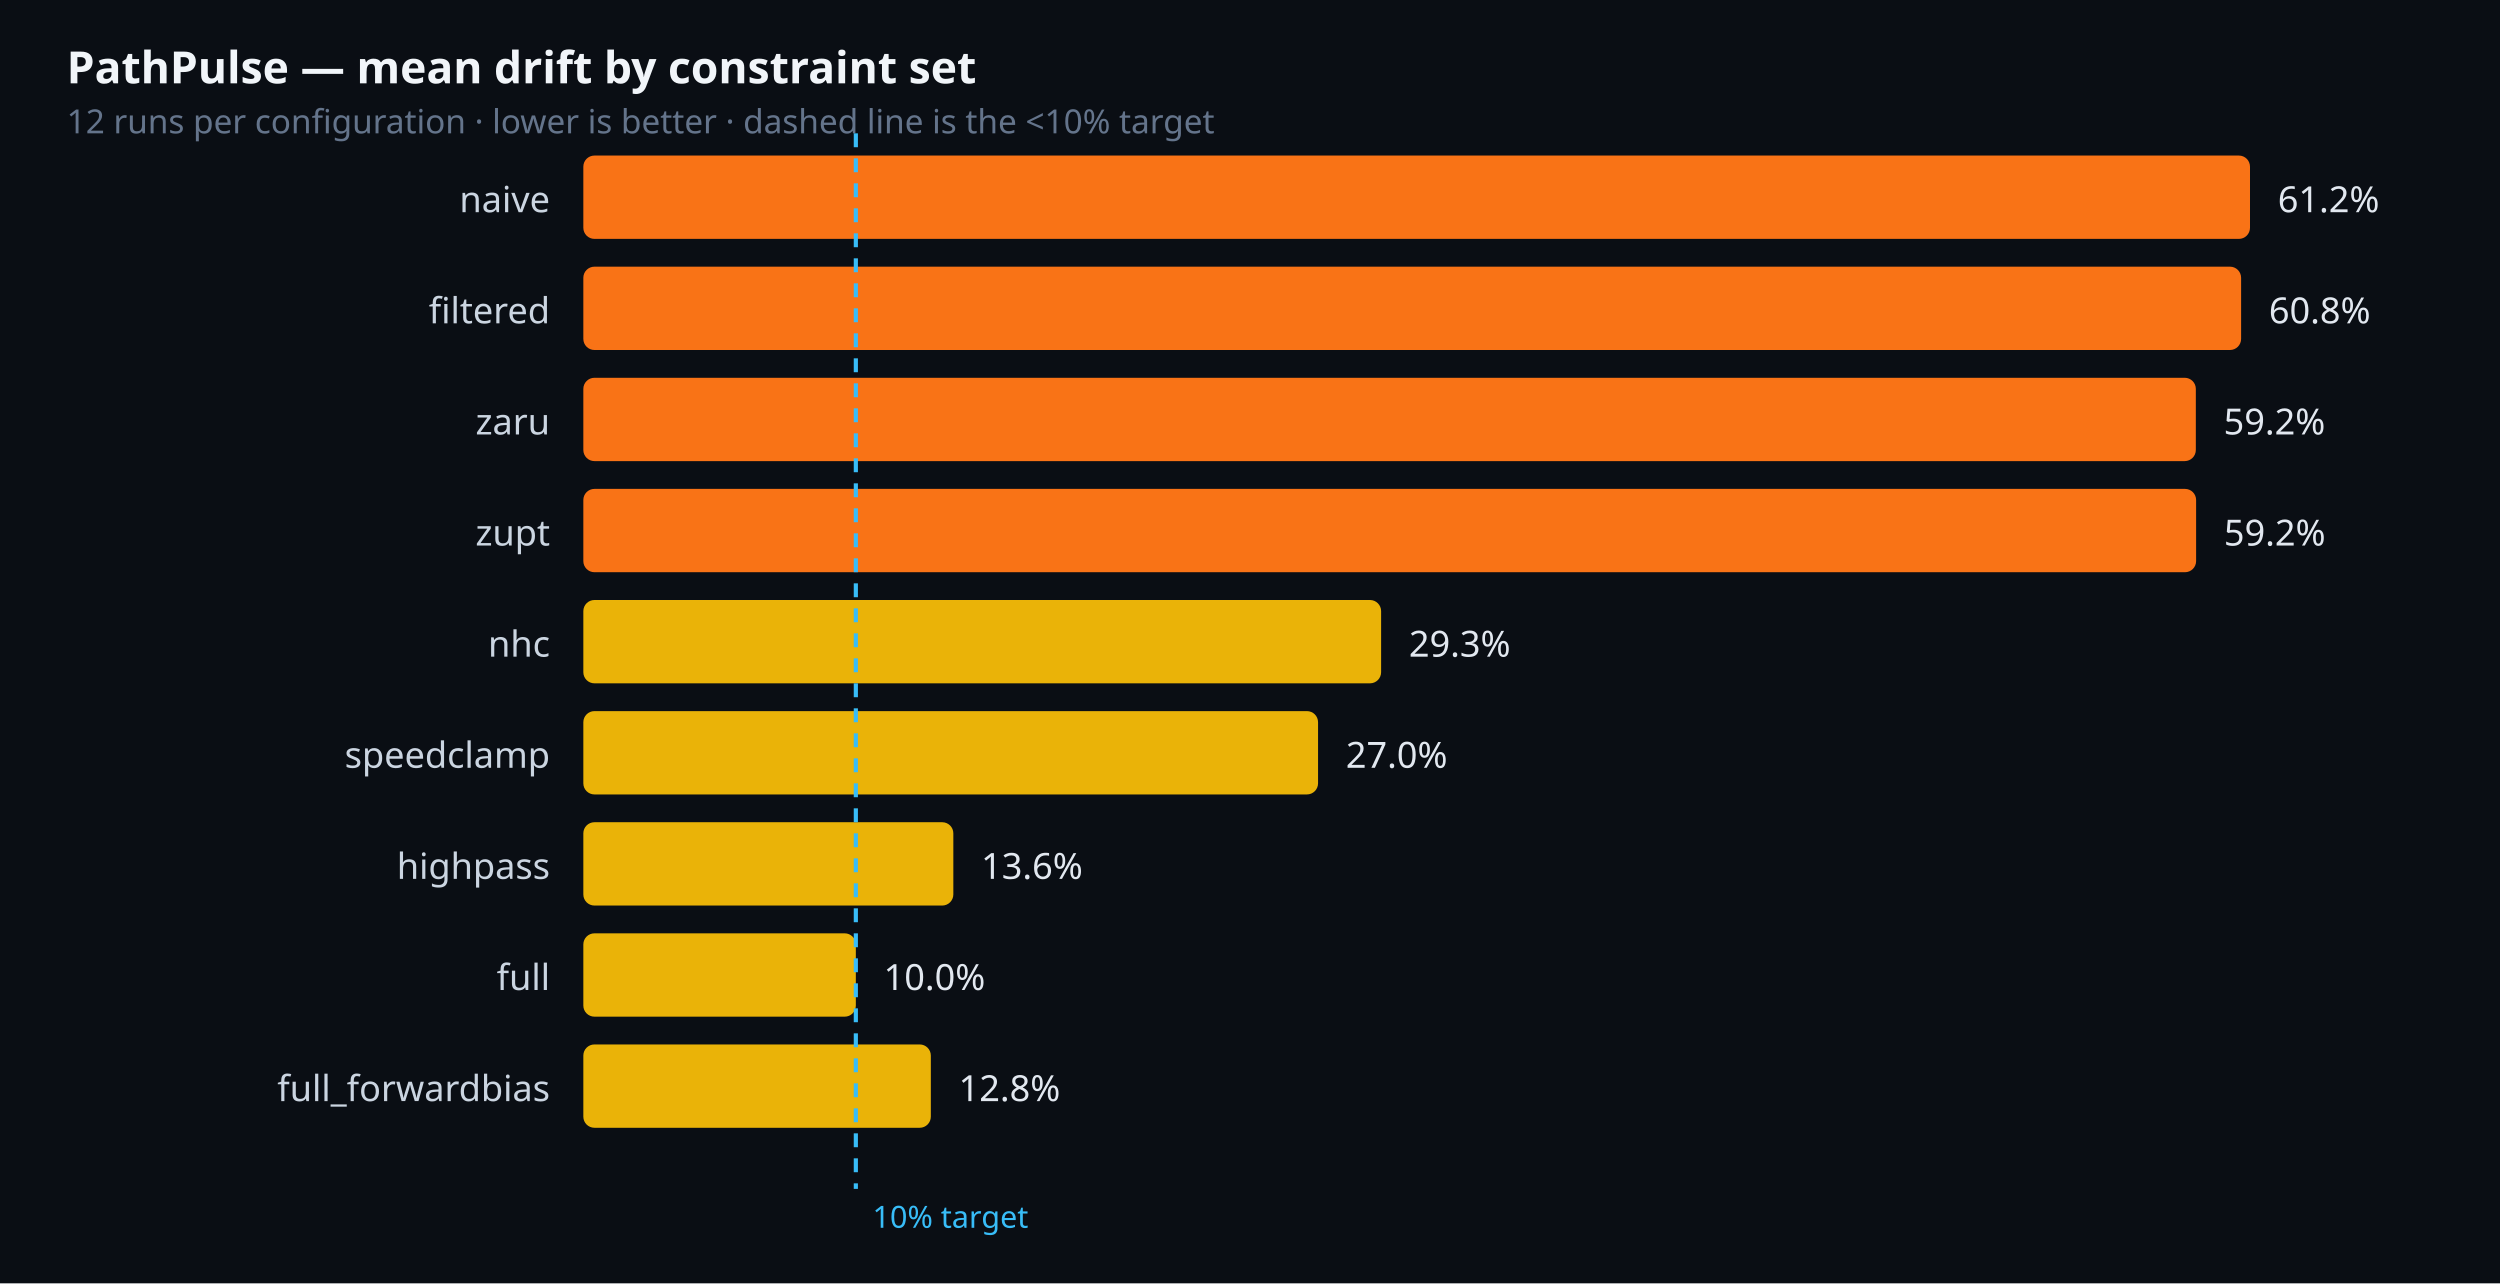
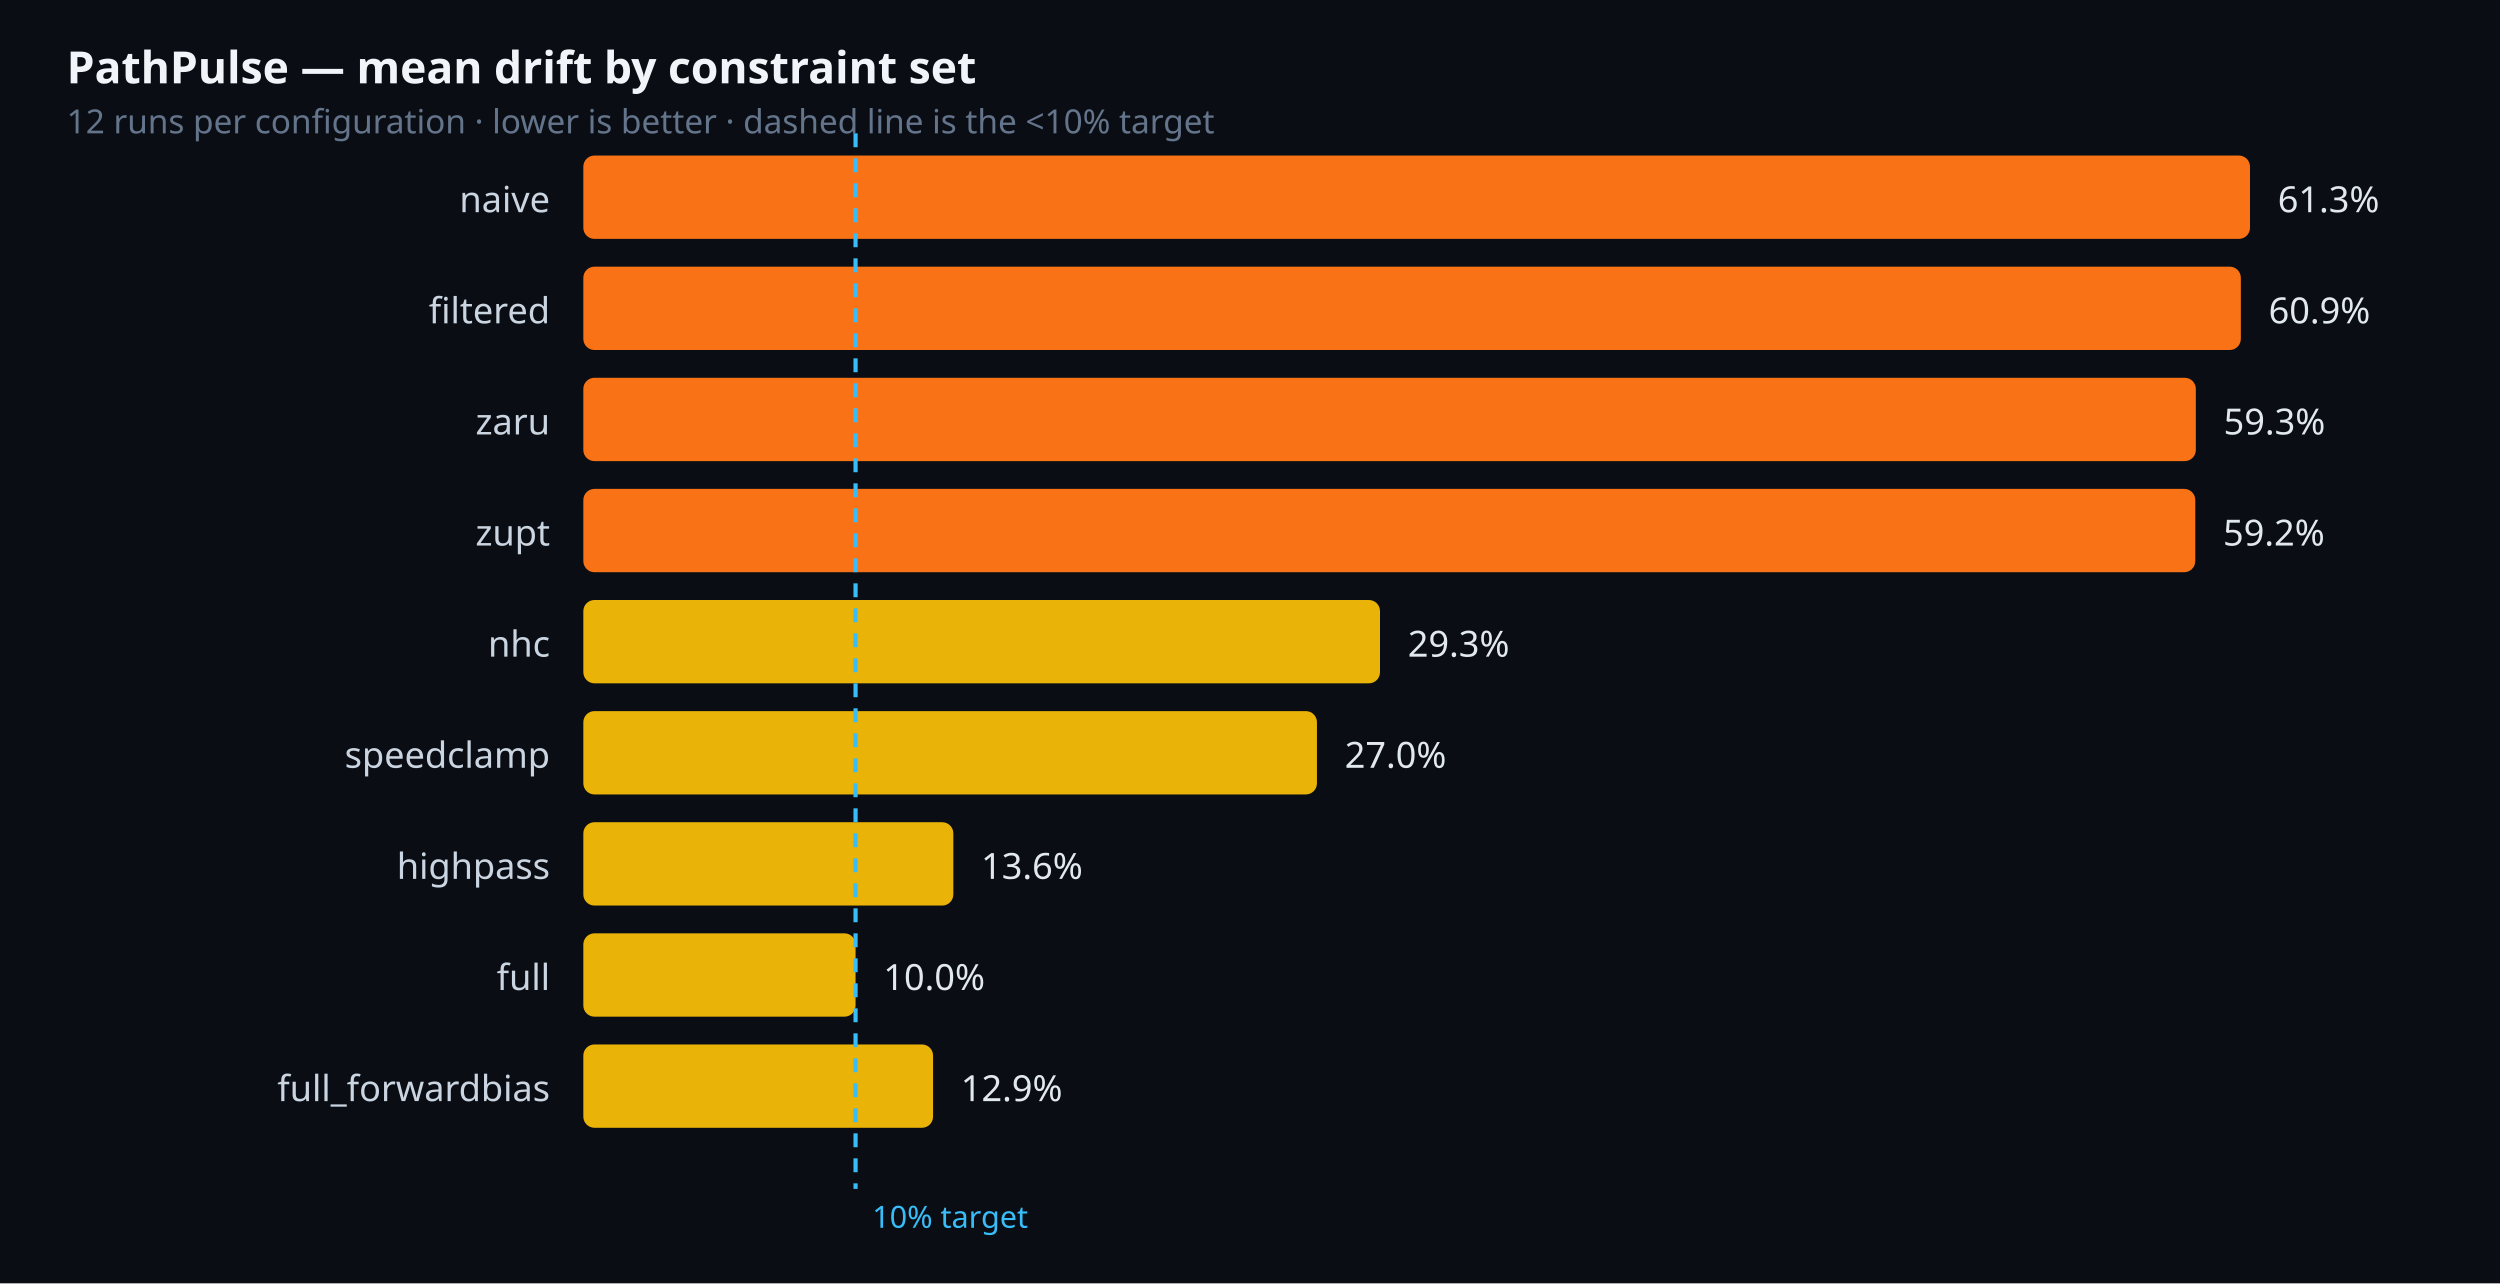
<svg xmlns="http://www.w3.org/2000/svg" width="900" height="462" viewBox="0 0 900 462" font-family="ui-sans-serif, system-ui, sans-serif">
  <rect width="900" height="462" fill="#0a0e14" />
  <text x="24" y="30" font-size="16" fill="#f1f5f9" font-weight="600">PathPulse — mean drift by constraint set</text>
  <text x="24" y="48" font-size="12" fill="#64748b">12 runs per configuration · lower is better · dashed line is the &lt;10% target</text>
  <text x="198" y="76.4" text-anchor="end" font-size="13" fill="#cbd5e1">naive</text>
  <rect x="210" y="56" width="600.0" height="30" rx="4" fill="#f97316" />
-   <text x="820.0" y="76.4" font-size="13" fill="#e2e8f0">61.2%</text>
+   <text x="820.0" y="76.4" font-size="13" fill="#e2e8f0">61.3%</text>
  <text x="198" y="116.4" text-anchor="end" font-size="13" fill="#cbd5e1">filtered</text>
-   <rect x="210" y="96" width="596.8" height="30" rx="4" fill="#f97316" />
-   <text x="816.8" y="116.4" font-size="13" fill="#e2e8f0">60.8%</text>
+   <rect x="210" y="96" width="596.7" height="30" rx="4" fill="#f97316" />
+   <text x="816.7" y="116.4" font-size="13" fill="#e2e8f0">60.9%</text>
  <text x="198" y="156.4" text-anchor="end" font-size="13" fill="#cbd5e1">zaru</text>
  <rect x="210" y="136" width="580.5" height="30" rx="4" fill="#f97316" />
-   <text x="800.5" y="156.4" font-size="13" fill="#e2e8f0">59.2%</text>
+   <text x="800.5" y="156.4" font-size="13" fill="#e2e8f0">59.3%</text>
  <text x="198" y="196.4" text-anchor="end" font-size="13" fill="#cbd5e1">zupt</text>
-   <rect x="210" y="176" width="580.6" height="30" rx="4" fill="#f97316" />
-   <text x="800.6" y="196.4" font-size="13" fill="#e2e8f0">59.2%</text>
+   <rect x="210" y="176" width="580.3" height="30" rx="4" fill="#f97316" />
+   <text x="800.3" y="196.4" font-size="13" fill="#e2e8f0">59.2%</text>
  <text x="198" y="236.4" text-anchor="end" font-size="13" fill="#cbd5e1">nhc</text>
-   <rect x="210" y="216" width="287.2" height="30" rx="4" fill="#eab308" />
-   <text x="507.2" y="236.4" font-size="13" fill="#e2e8f0">29.3%</text>
+   <rect x="210" y="216" width="286.8" height="30" rx="4" fill="#eab308" />
+   <text x="506.8" y="236.4" font-size="13" fill="#e2e8f0">29.3%</text>
  <text x="198" y="276.4" text-anchor="end" font-size="13" fill="#cbd5e1">speedclamp</text>
-   <rect x="210" y="256" width="264.5" height="30" rx="4" fill="#eab308" />
-   <text x="484.5" y="276.4" font-size="13" fill="#e2e8f0">27.0%</text>
+   <rect x="210" y="256" width="264.1" height="30" rx="4" fill="#eab308" />
+   <text x="484.1" y="276.4" font-size="13" fill="#e2e8f0">27.0%</text>
  <text x="198" y="316.4" text-anchor="end" font-size="13" fill="#cbd5e1">highpass</text>
  <rect x="210" y="296" width="133.2" height="30" rx="4" fill="#eab308" />
  <text x="353.2" y="316.4" font-size="13" fill="#e2e8f0">13.6%</text>
  <text x="198" y="356.4" text-anchor="end" font-size="13" fill="#cbd5e1">full</text>
-   <rect x="210" y="336" width="98.1" height="30" rx="4" fill="#eab308" />
-   <text x="318.1" y="356.4" font-size="13" fill="#e2e8f0">10.0%</text>
+   <rect x="210" y="336" width="98.0" height="30" rx="4" fill="#eab308" />
+   <text x="318.0" y="356.4" font-size="13" fill="#e2e8f0">10.0%</text>
  <text x="198" y="396.4" text-anchor="end" font-size="13" fill="#cbd5e1">full_forwardbias</text>
-   <rect x="210" y="376" width="125.1" height="30" rx="4" fill="#eab308" />
-   <text x="345.1" y="396.4" font-size="13" fill="#e2e8f0">12.8%</text>
-   <line x1="308.1" y1="48" x2="308.1" y2="428" stroke="#38bdf8" stroke-width="1.5" stroke-dasharray="5 4" />
-   <text x="314.1" y="442" font-size="11" fill="#38bdf8">10% target</text>
+   <rect x="210" y="376" width="125.9" height="30" rx="4" fill="#eab308" />
+   <text x="345.9" y="396.4" font-size="13" fill="#e2e8f0">12.9%</text>
+   <line x1="308.0" y1="48" x2="308.0" y2="428" stroke="#38bdf8" stroke-width="1.5" stroke-dasharray="5 4" />
+   <text x="314.0" y="442" font-size="11" fill="#38bdf8">10% target</text>
</svg>
